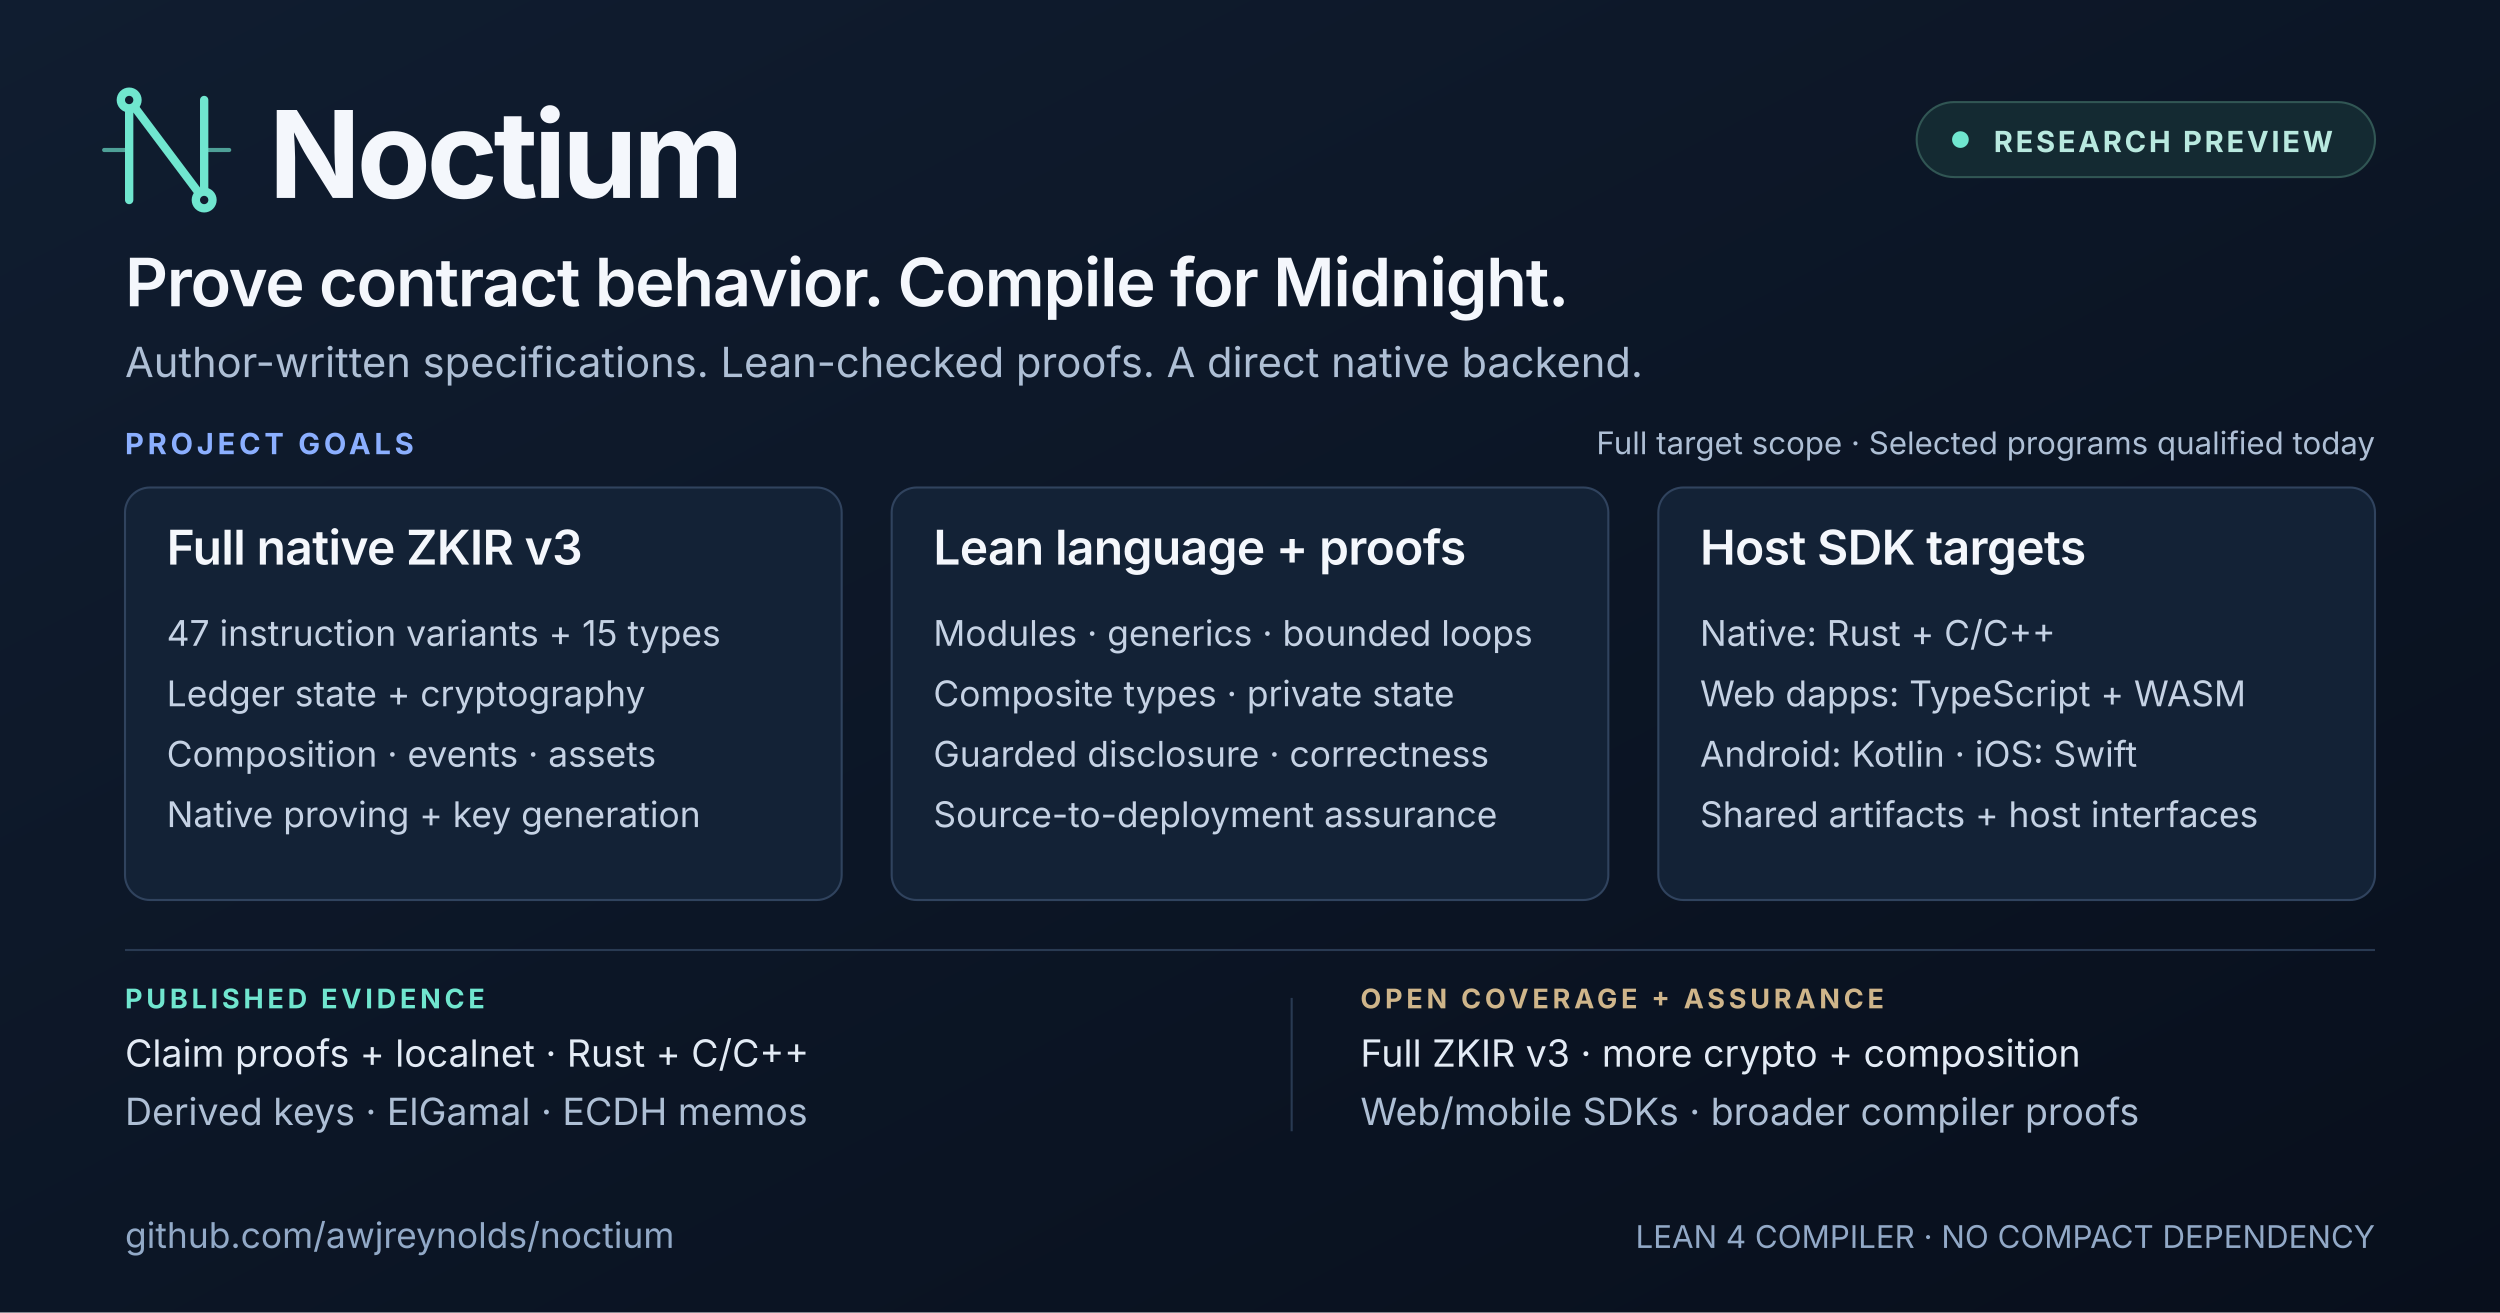
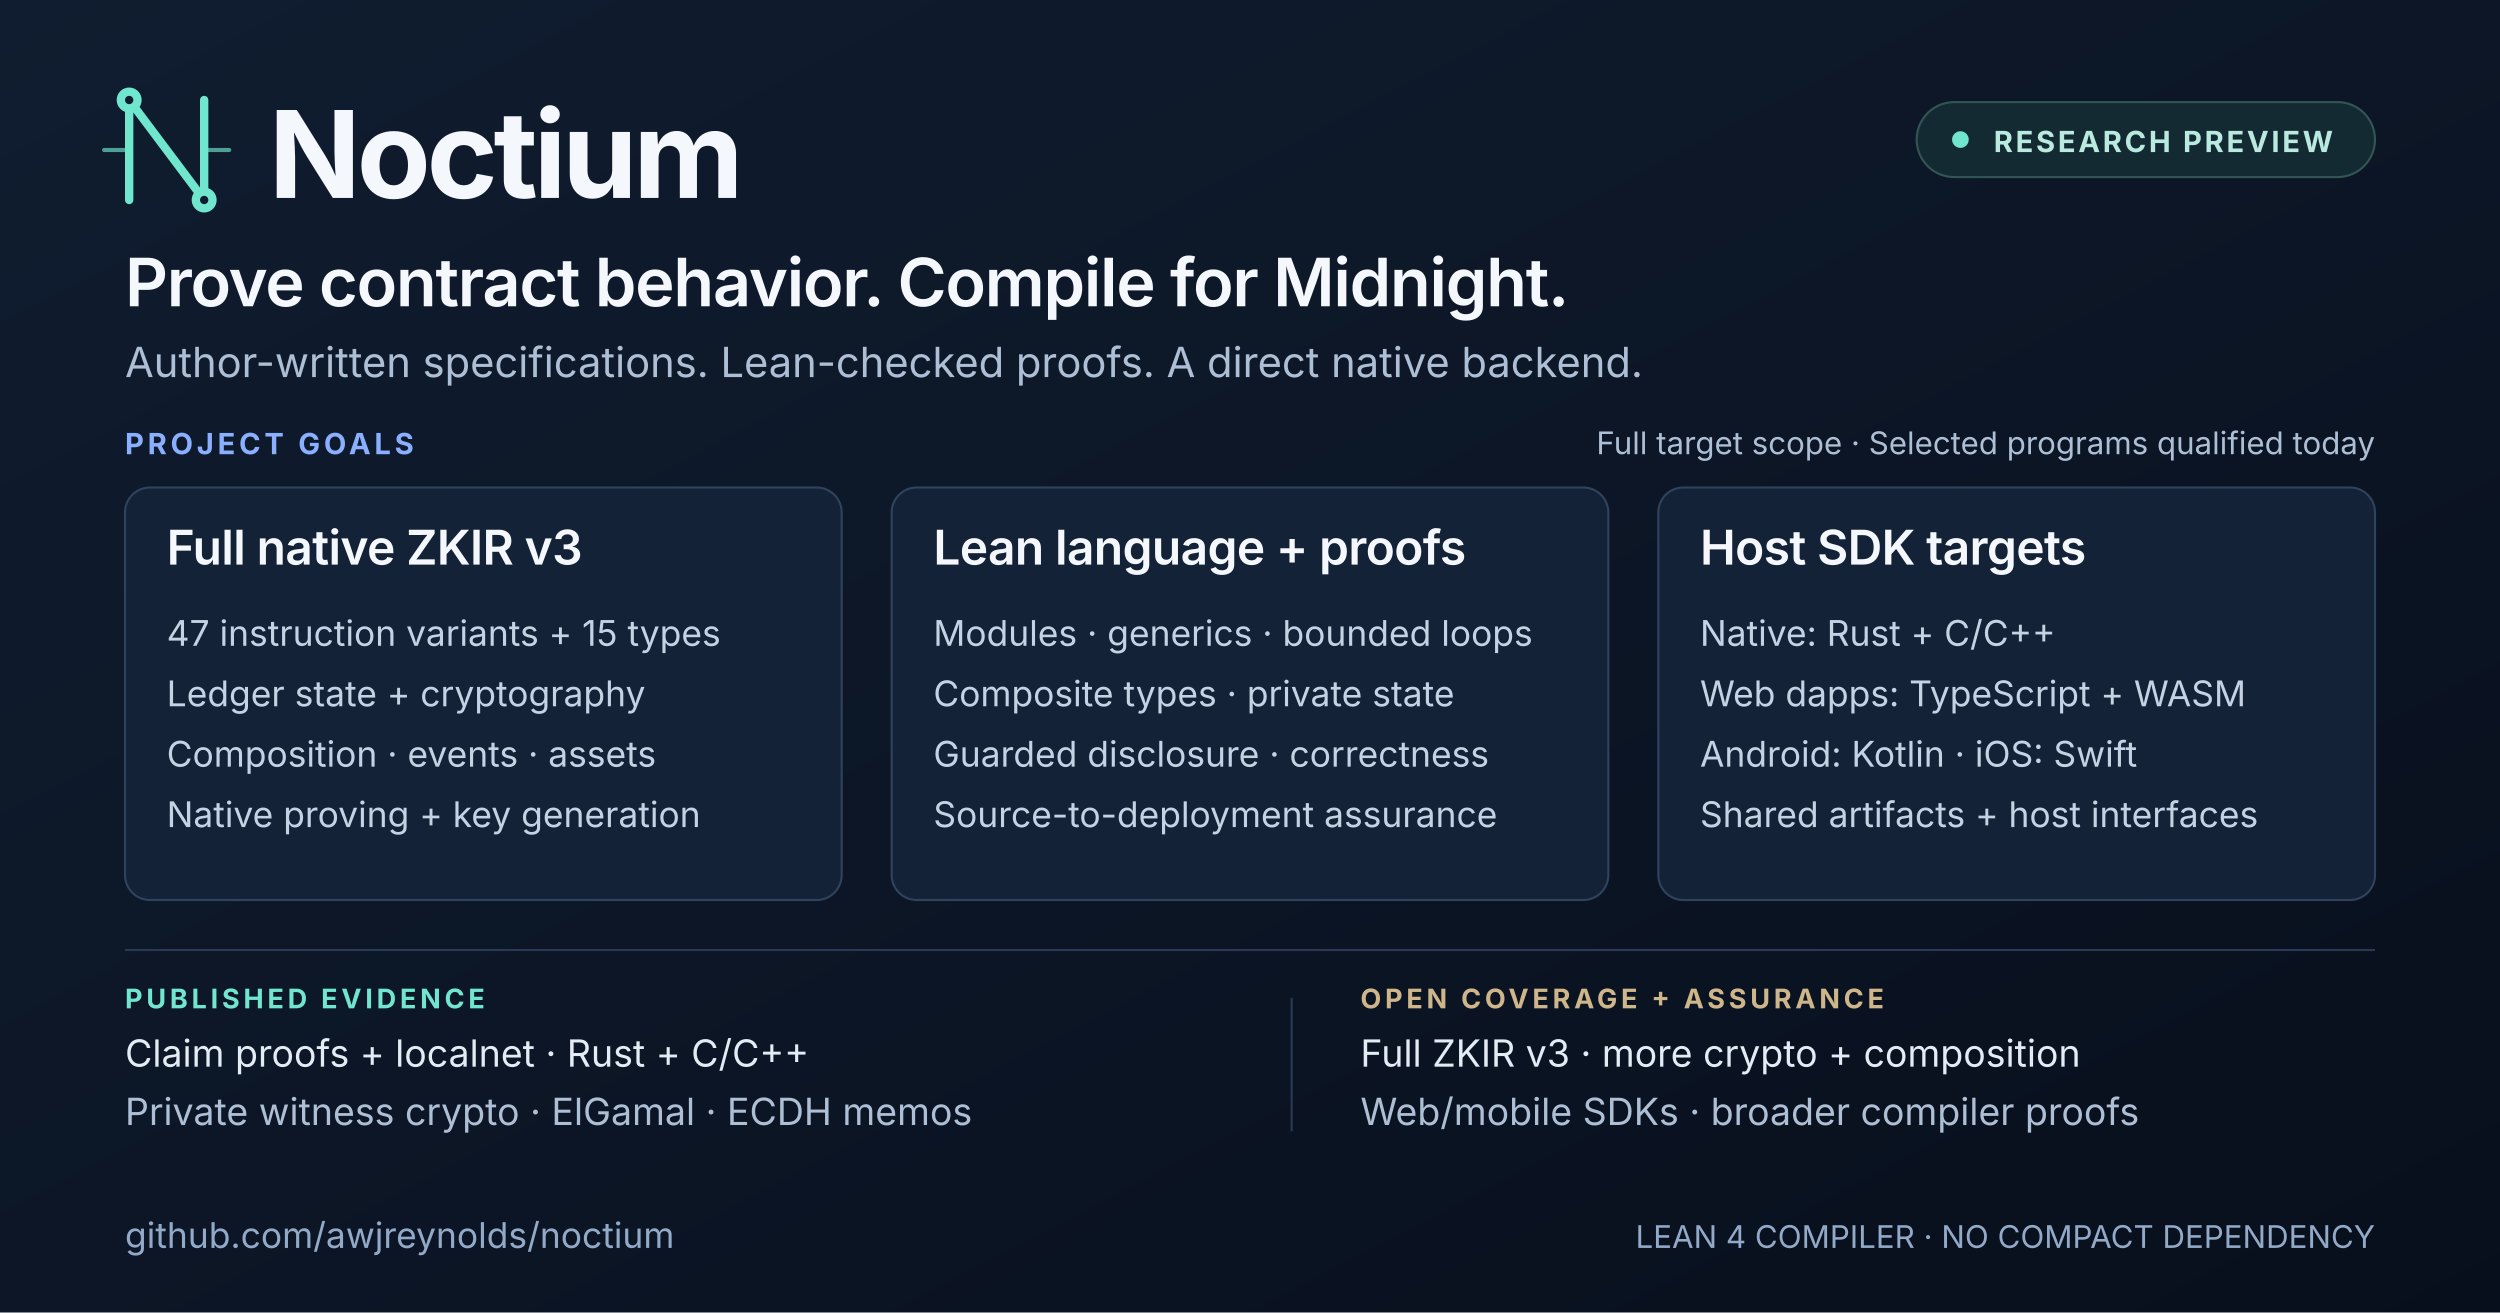
<svg xmlns="http://www.w3.org/2000/svg" width="1200" height="630" viewBox="0 0 1200 630" role="img" aria-labelledby="title description">
  <defs>
    <linearGradient id="background" x1="0" y1="0" x2="1" y2="1">
      <stop offset="0" stop-color="#101D30" />
      <stop offset="1" stop-color="#080F1C" />
    </linearGradient>
    <linearGradient id="accent" x1="0" y1="0" x2="1" y2="0">
      <stop offset="0" stop-color="#70E6CF" />
      <stop offset="1" stop-color="#8BAFFF" />
    </linearGradient>
  </defs>
  <rect width="1200" height="630" fill="url(#background)" />
  <path d="M0 2H1200" stroke="url(#accent)" stroke-width="4" />
  <g stroke="#70E6CF" stroke-width="4" fill="none" stroke-linecap="round" stroke-linejoin="round">
    <path d="M62 96V48L98 96V48" />
    <path d="M50 72H62M98 72H110" stroke-width="2" opacity="0.65" />
    <circle cx="62" cy="48" r="4" fill="#101D30" />
    <circle cx="98" cy="96" r="4" fill="#101D30" />
  </g>
  <g font-family="Inter, Arial, Helvetica, sans-serif">
    <text x="129" y="95" fill="#F4F7FC" font-size="58" font-weight="700" letter-spacing="-2">Noctium</text>
    <rect x="920" y="49" width="220" height="36" rx="18" fill="#142A32" stroke="#315654" />
    <circle cx="941" cy="67" r="4" fill="#70E6CF" />
    <text x="957" y="73" fill="#B9E9DF" font-size="14" font-weight="700" letter-spacing="1.3">RESEARCH PREVIEW</text>
    <text x="60" y="147" fill="#F4F7FC" font-size="32" font-weight="600" letter-spacing="-0.6">Prove contract behavior. Compile for Midnight.</text>
    <text x="60" y="181" fill="#AEBFD5" font-size="20">Author-written specifications. Lean-checked proofs. A direct native backend.</text>
    <text x="60" y="218" fill="#8BAFFF" font-size="14" font-weight="700" letter-spacing="1.8">PROJECT GOALS</text>
    <text x="1140" y="218" fill="#AEBFD5" font-size="15" text-anchor="end">Full target scope · Selected programs qualified today</text>
    <g fill="#132236" stroke="#30435E">
      <rect x="60" y="234" width="344" height="198" rx="12" />
      <rect x="428" y="234" width="344" height="198" rx="12" />
      <rect x="796" y="234" width="344" height="198" rx="12" />
    </g>
    <g fill="#F4F7FC" font-size="23" font-weight="600" letter-spacing="-0.3">
      <text x="80" y="271">Full native ZKIR v3</text>
      <text x="448" y="271">Lean language + proofs</text>
      <text x="816" y="271">Host SDK targets</text>
    </g>
    <g fill="#C5D2E4" font-size="17">
      <text x="80" y="310">47 instruction variants + 15 types</text>
      <text x="80" y="339">Ledger state + cryptography</text>
      <text x="80" y="368">Composition · events · assets</text>
      <text x="80" y="397">Native proving + key generation</text>
      <text x="448" y="310">Modules · generics · bounded loops</text>
      <text x="448" y="339">Composite types · private state</text>
      <text x="448" y="368">Guarded disclosure · correctness</text>
      <text x="448" y="397">Source-to-deployment assurance</text>
      <text x="816" y="310">Native: Rust + C/C++</text>
      <text x="816" y="339">Web dapps: TypeScript + WASM</text>
      <text x="816" y="368">Android: Kotlin · iOS: Swift</text>
      <text x="816" y="397">Shared artifacts + host interfaces</text>
    </g>
    <path d="M60 456H1140" stroke="#293A52" />
    <text x="60" y="484" fill="#70E6CF" font-size="13" font-weight="700" letter-spacing="1.8">PUBLISHED EVIDENCE</text>
    <text x="60" y="512" fill="#E3EBF5" font-size="18">Claim proofs + localnet · Rust + C/C++</text>
-     <text x="60" y="540" fill="#AEBFD5" font-size="18">Derived keys · ElGamal · ECDH memos</text>
+     <text x="60" y="540" fill="#AEBFD5" font-size="18">Private witness crypto · ElGamal · ECDH memos</text>
    <path d="M620 479V543" stroke="#293A52" />
    <text x="653" y="484" fill="#CFB58A" font-size="13" font-weight="700" letter-spacing="1.8">OPEN COVERAGE + ASSURANCE</text>
    <text x="653" y="512" fill="#E3EBF5" font-size="18">Full ZKIR v3 · more crypto + composition</text>
    <text x="653" y="540" fill="#AEBFD5" font-size="18">Web/mobile SDKs · broader compiler proofs</text>
    <text x="60" y="599" fill="#92A9C7" font-size="17">github.com/awjreynolds/noctium</text>
    <text x="1140" y="599" fill="#92A9C7" font-size="15" text-anchor="end">LEAN 4 COMPILER · NO COMPACT DEPENDENCY</text>
  </g>
</svg>
